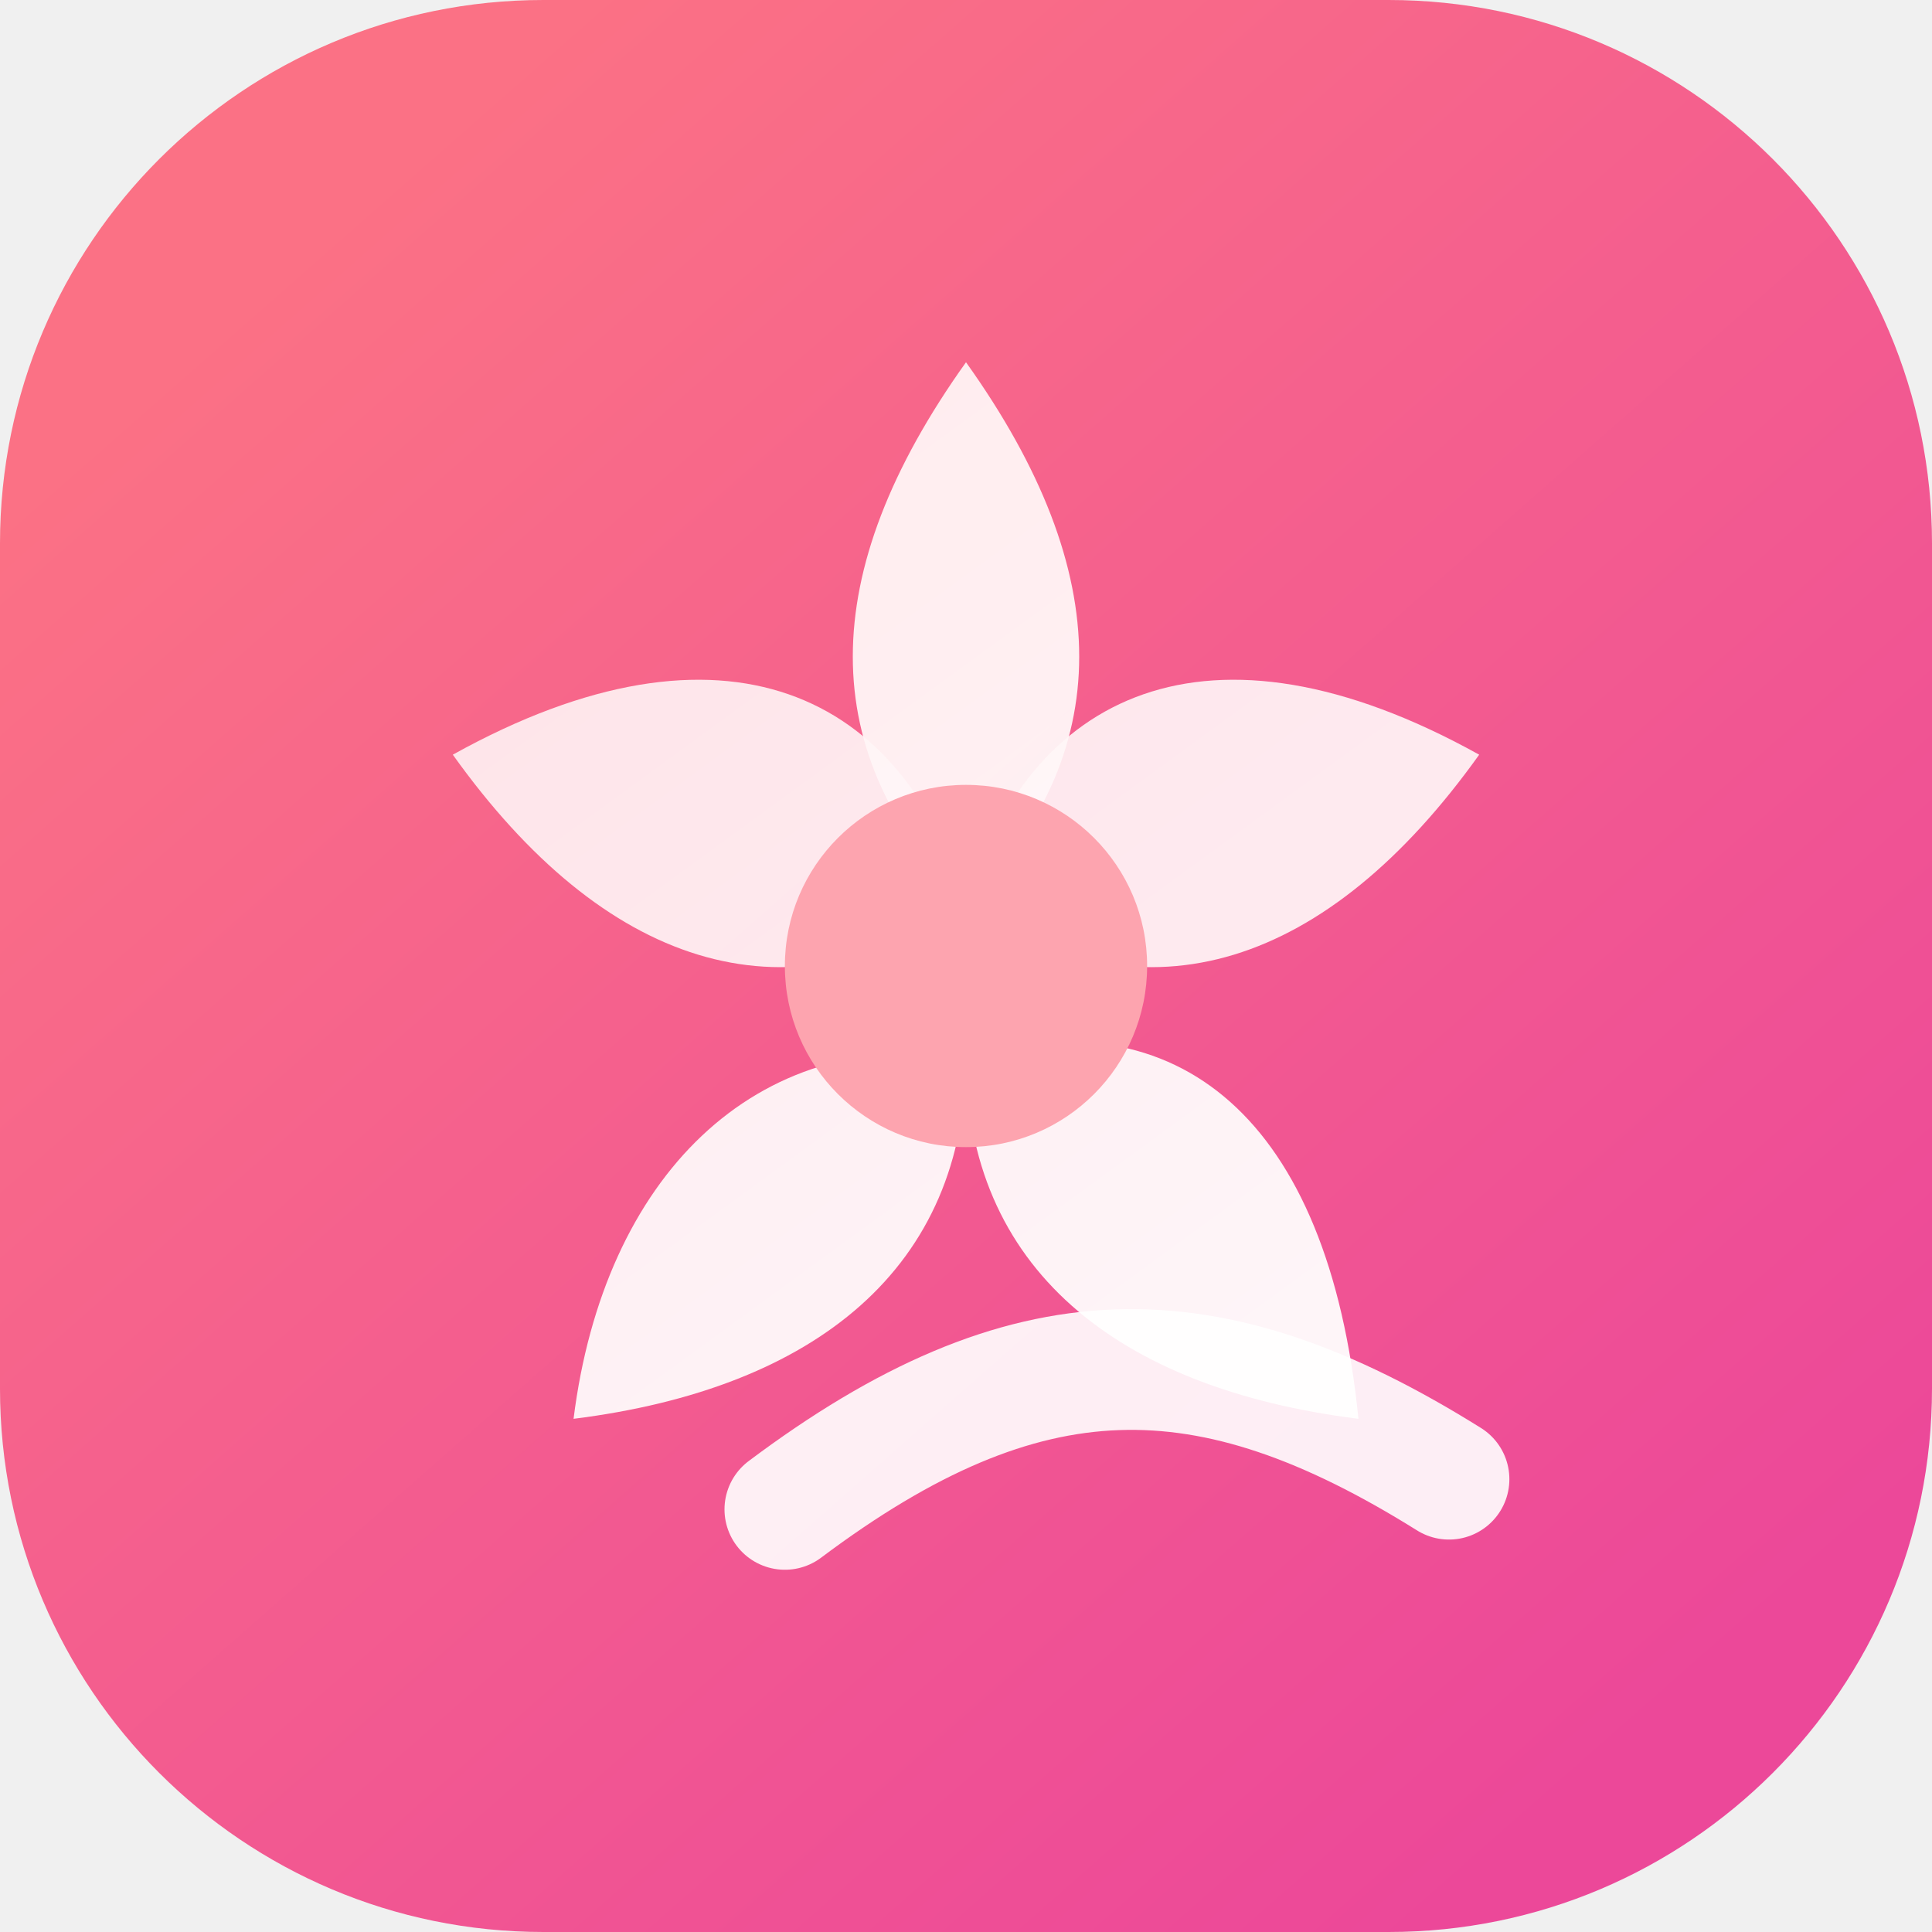
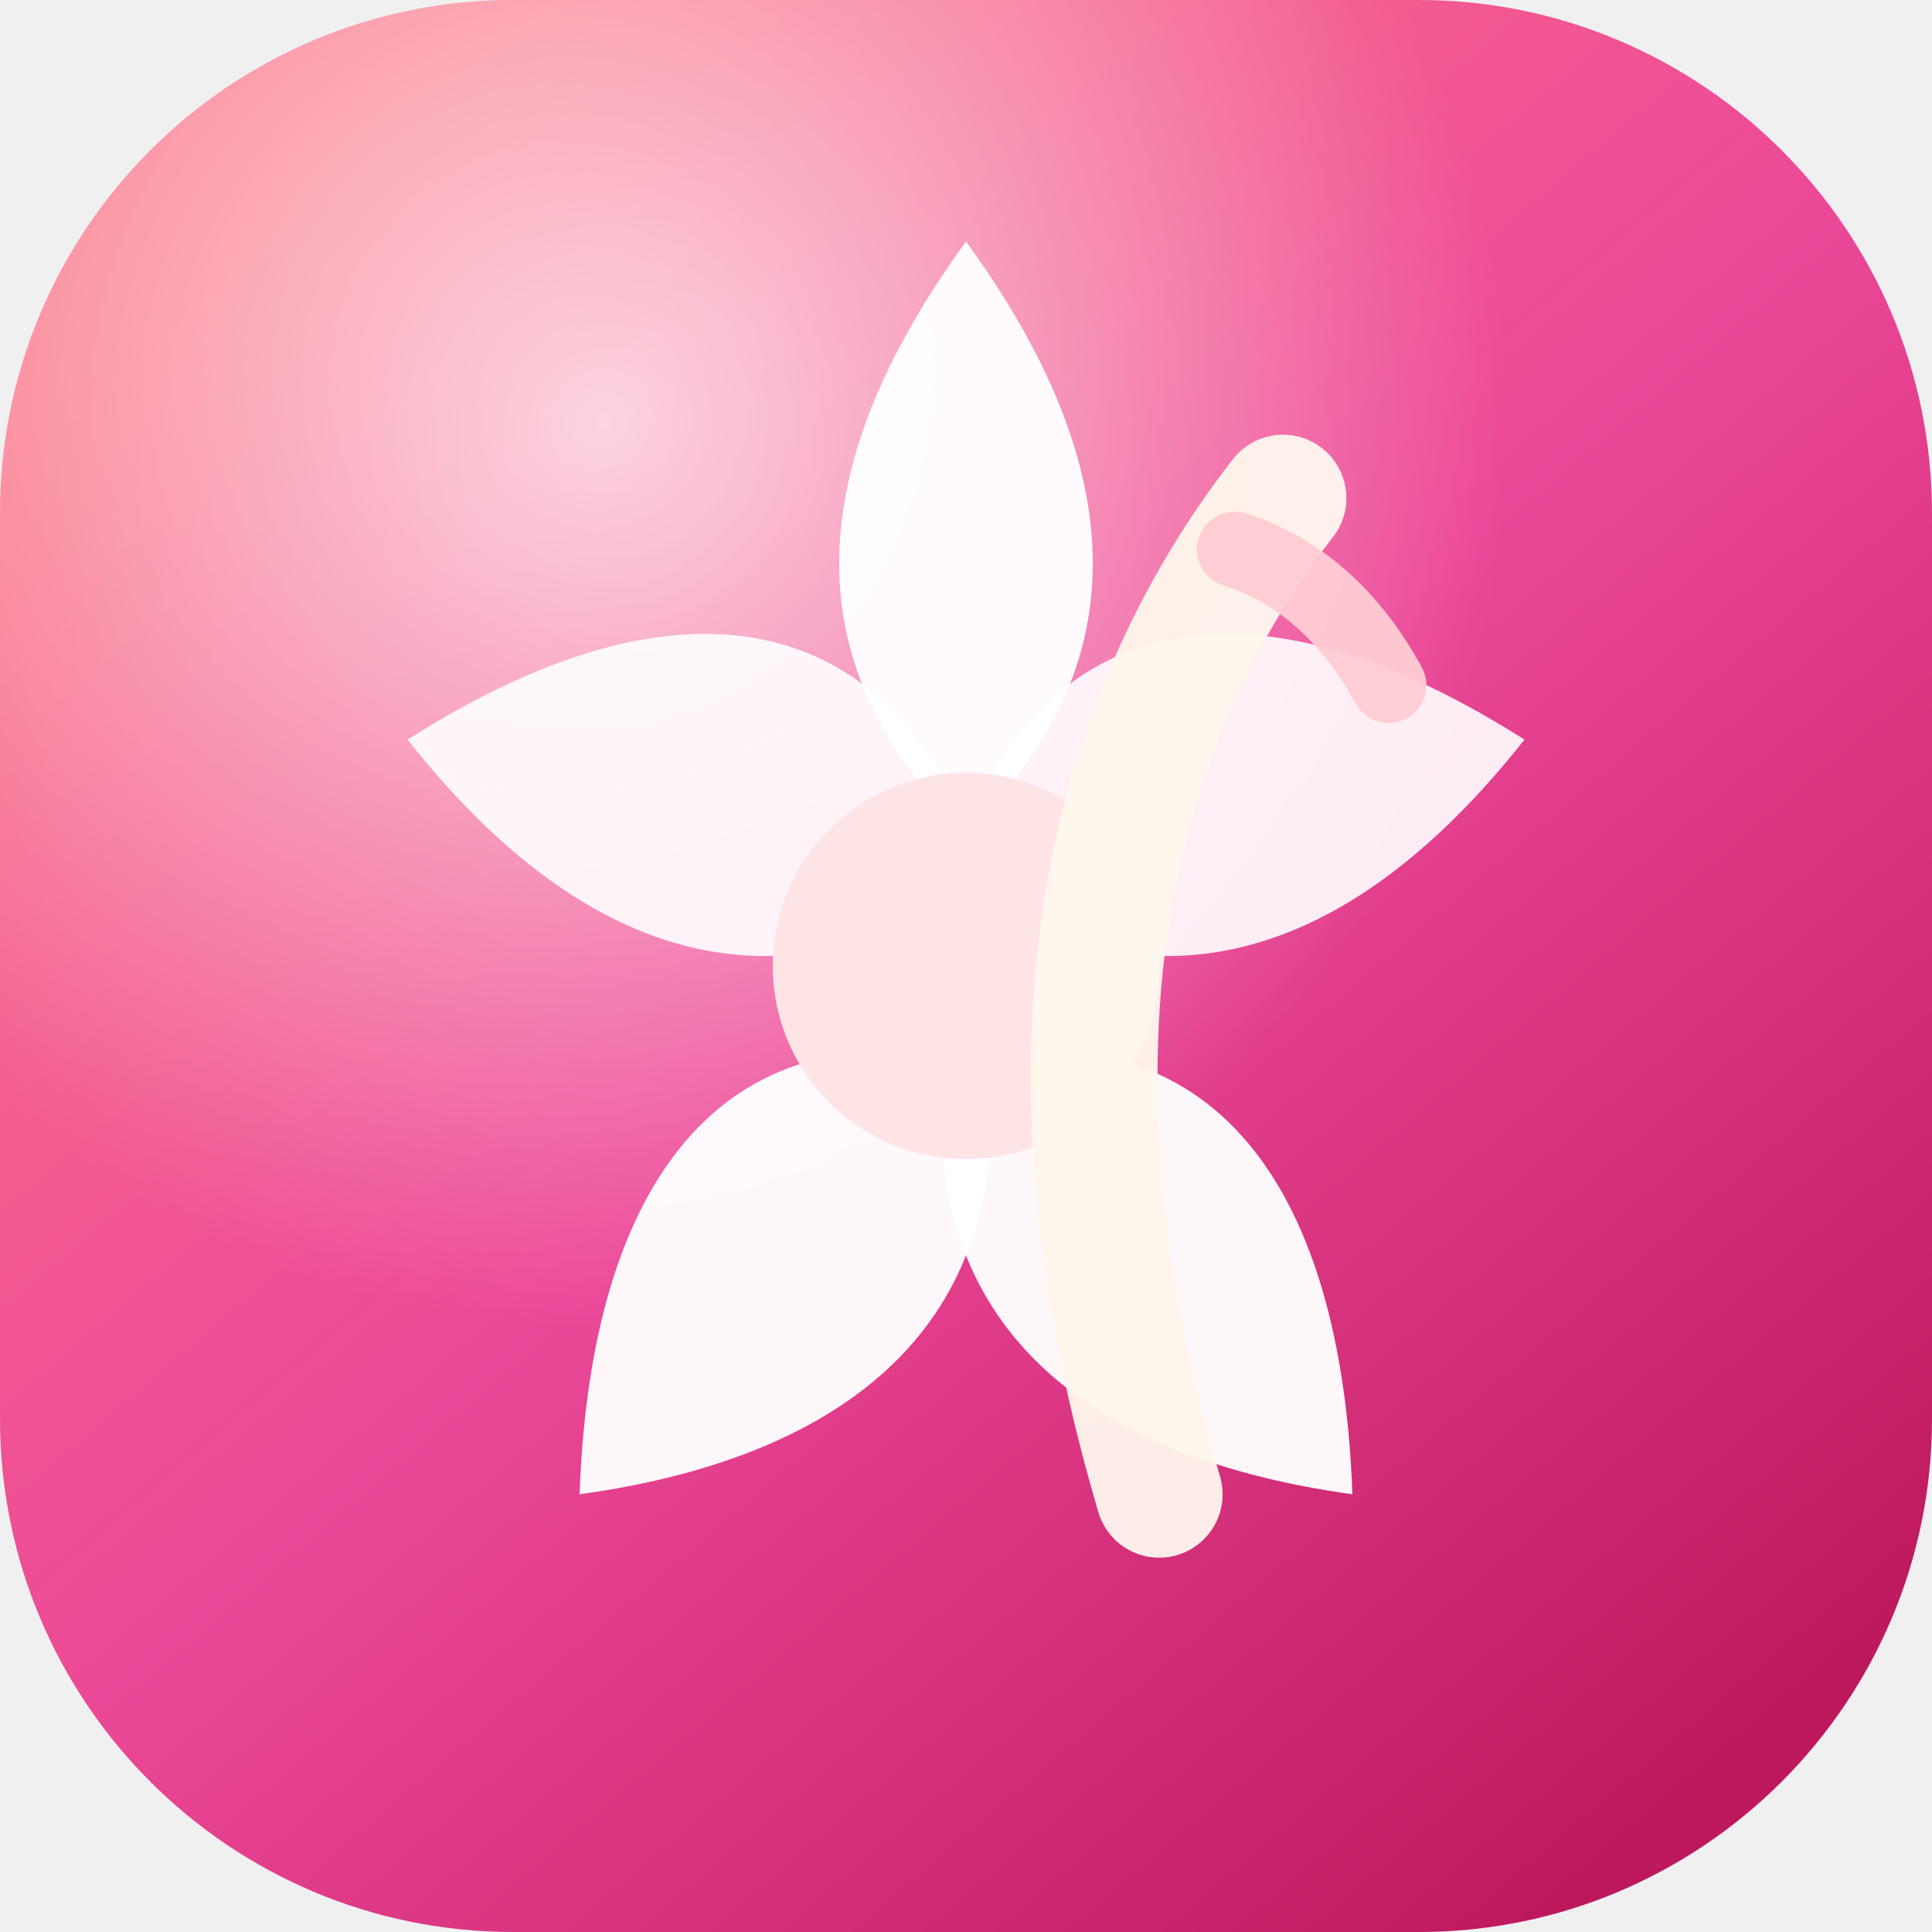
<svg xmlns="http://www.w3.org/2000/svg" viewBox="0 0 64 64">
  <defs>
-     <linearGradient id="bg" x1="10" y1="8" x2="54" y2="58" gradientUnits="userSpaceOnUse">
+     <linearGradient id="bg" x1="10" y1="6" x2="56" y2="60" gradientUnits="userSpaceOnUse">
      <stop stop-color="#fb7185" />
-       <stop offset="1" stop-color="#ec4899" />
+       <stop offset="0.48" stop-color="#ec4899" />
+       <stop offset="1" stop-color="#be185d" />
    </linearGradient>
-     <linearGradient id="petal" x1="18" y1="14" x2="45" y2="51" gradientUnits="userSpaceOnUse">
-       <stop stop-color="#fff1f2" />
-       <stop offset="1" stop-color="#ffffff" />
-     </linearGradient>
+     <radialGradient id="shine" cx="0" cy="0" r="1" gradientTransform="matrix(30 0 0 30 20 14)" gradientUnits="userSpaceOnUse">
+       <stop stop-color="#fff" stop-opacity="0.72" />
+       <stop offset="1" stop-color="#fff" stop-opacity="0" />
+     </radialGradient>
  </defs>
-   <rect width="64" height="64" rx="18" fill="url(#bg)" />
-   <path d="M32 12c5 7 5 13 0 18-5-5-5-11 0-18Z" fill="url(#petal)" opacity=".95" />
-   <path d="M49 25c-5 7-11 9-17 5 2-7 8-10 17-5Z" fill="url(#petal)" opacity=".9" />
-   <path d="M45 47c-8-1-13-5-13-12 7-2 12 2 13 12Z" fill="url(#petal)" opacity=".95" />
-   <path d="M19 47c1-8 6-13 13-12 0 7-5 11-13 12Z" fill="url(#petal)" opacity=".95" />
-   <path d="M15 25c9-5 15-2 17 5-6 4-12 2-17-5Z" fill="url(#petal)" opacity=".9" />
-   <circle cx="32" cy="32" r="6" fill="#fda4af" />
-   <path d="M26 50c8-6 14-6 22-1" fill="none" stroke="#fff" stroke-width="4" stroke-linecap="round" opacity=".9" />
+   <rect width="64" height="64" rx="17" fill="url(#bg)" />
+   <rect width="64" height="64" rx="17" fill="url(#shine)" />
+   <path d="M32 8c5.6 7.7 5.6 14.2 0 19.6C26.4 22.2 26.4 15.7 32 8Z" fill="#fff" opacity=".96" />
+   <path d="M50.5 24.5c-6 7.6-12.6 9.2-19.2 4.6 2.4-7.8 8.8-11.2 19.2-4.6Z" fill="#fff" opacity=".9" />
+   <path d="M44.8 49.5c-9.4-1.3-14.4-6.1-13.5-14.2 8-2.1 13.1 2.9 13.5 14.2Z" fill="#fff" opacity=".96" />
+   <path d="M19.2 49.5c.4-11.3 5.5-16.3 13.5-14.2.9 8.1-4.1 12.9-13.5 14.2Z" fill="#fff" opacity=".96" />
+   <path d="M13.5 24.5c10.4-6.6 16.8-3.2 19.2 4.6-6.6 4.6-13.2 3-19.2-4.6Z" fill="#fff" opacity=".9" />
+   <circle cx="32" cy="32" r="6.4" fill="#ffe4e6" />
+   <path d="M42.5 16.5c-6.6 8.5-8 19.8-4.1 33" fill="none" stroke="#fff7ed" stroke-width="4.2" stroke-linecap="round" opacity=".95" />
+   <path d="M40.9 18.2c2.2.7 3.9 2.3 5.1 4.5" fill="none" stroke="#fecdd3" stroke-width="2.5" stroke-linecap="round" opacity=".95" />
</svg>
